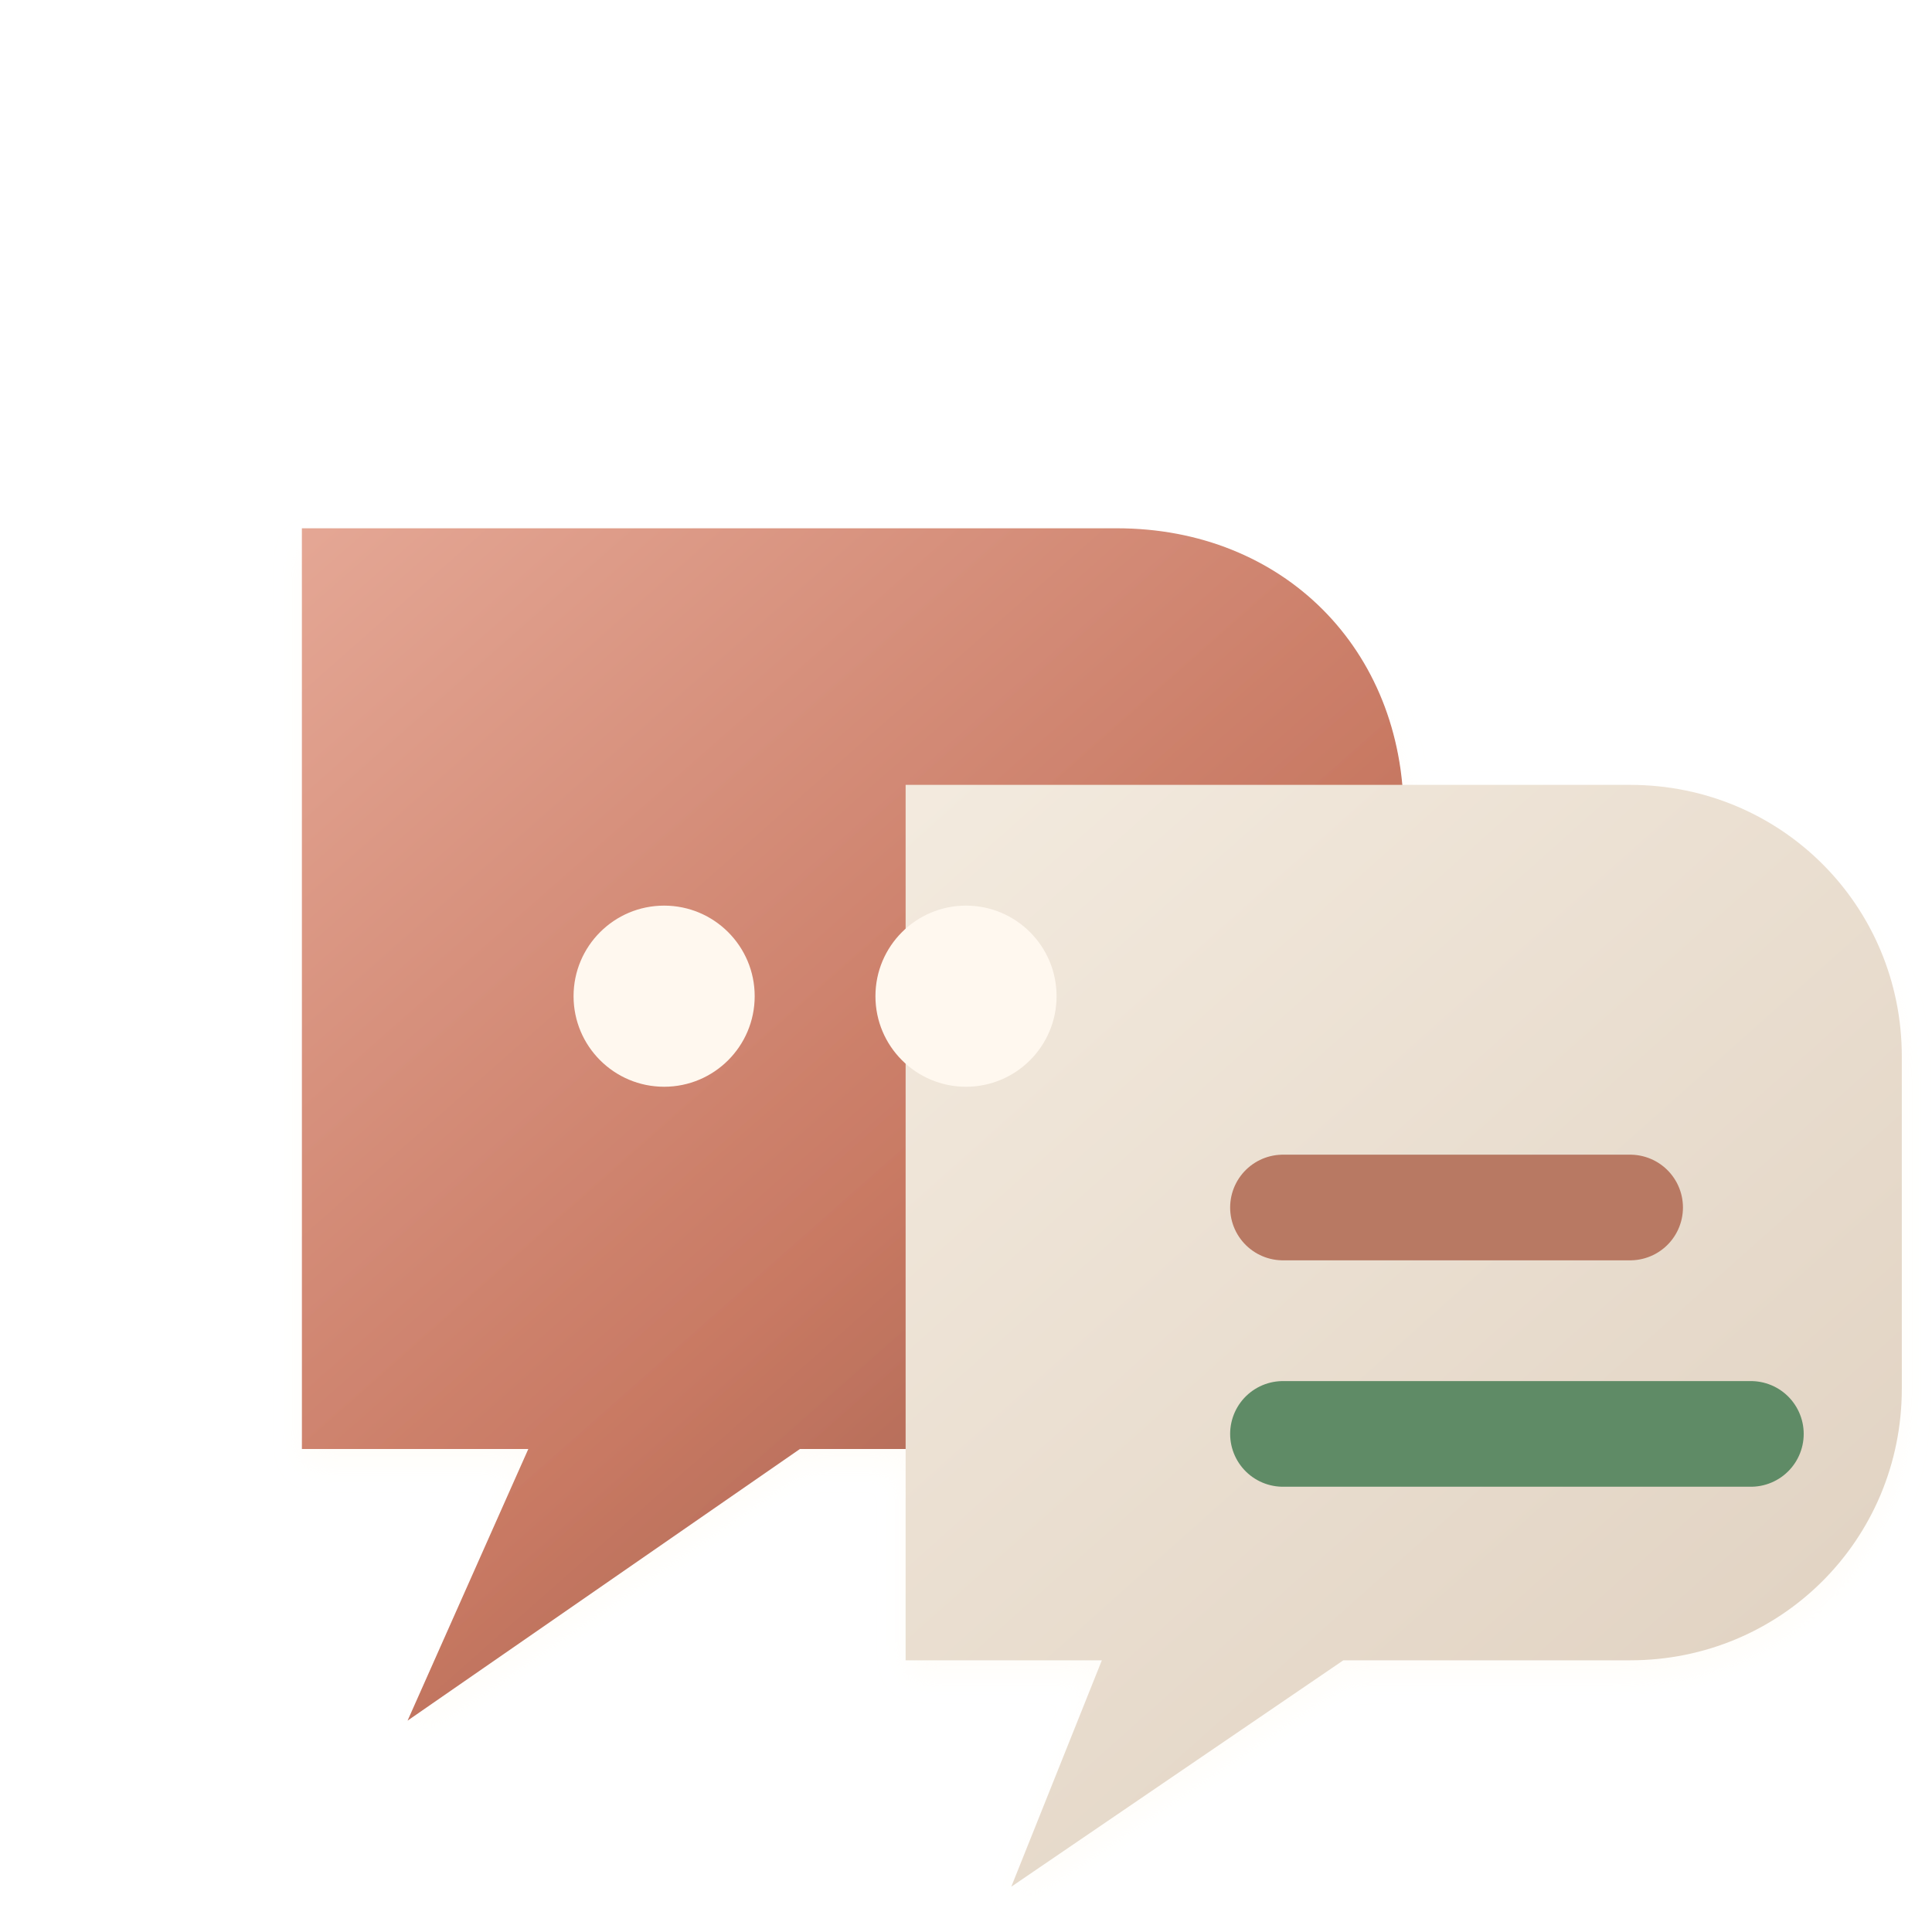
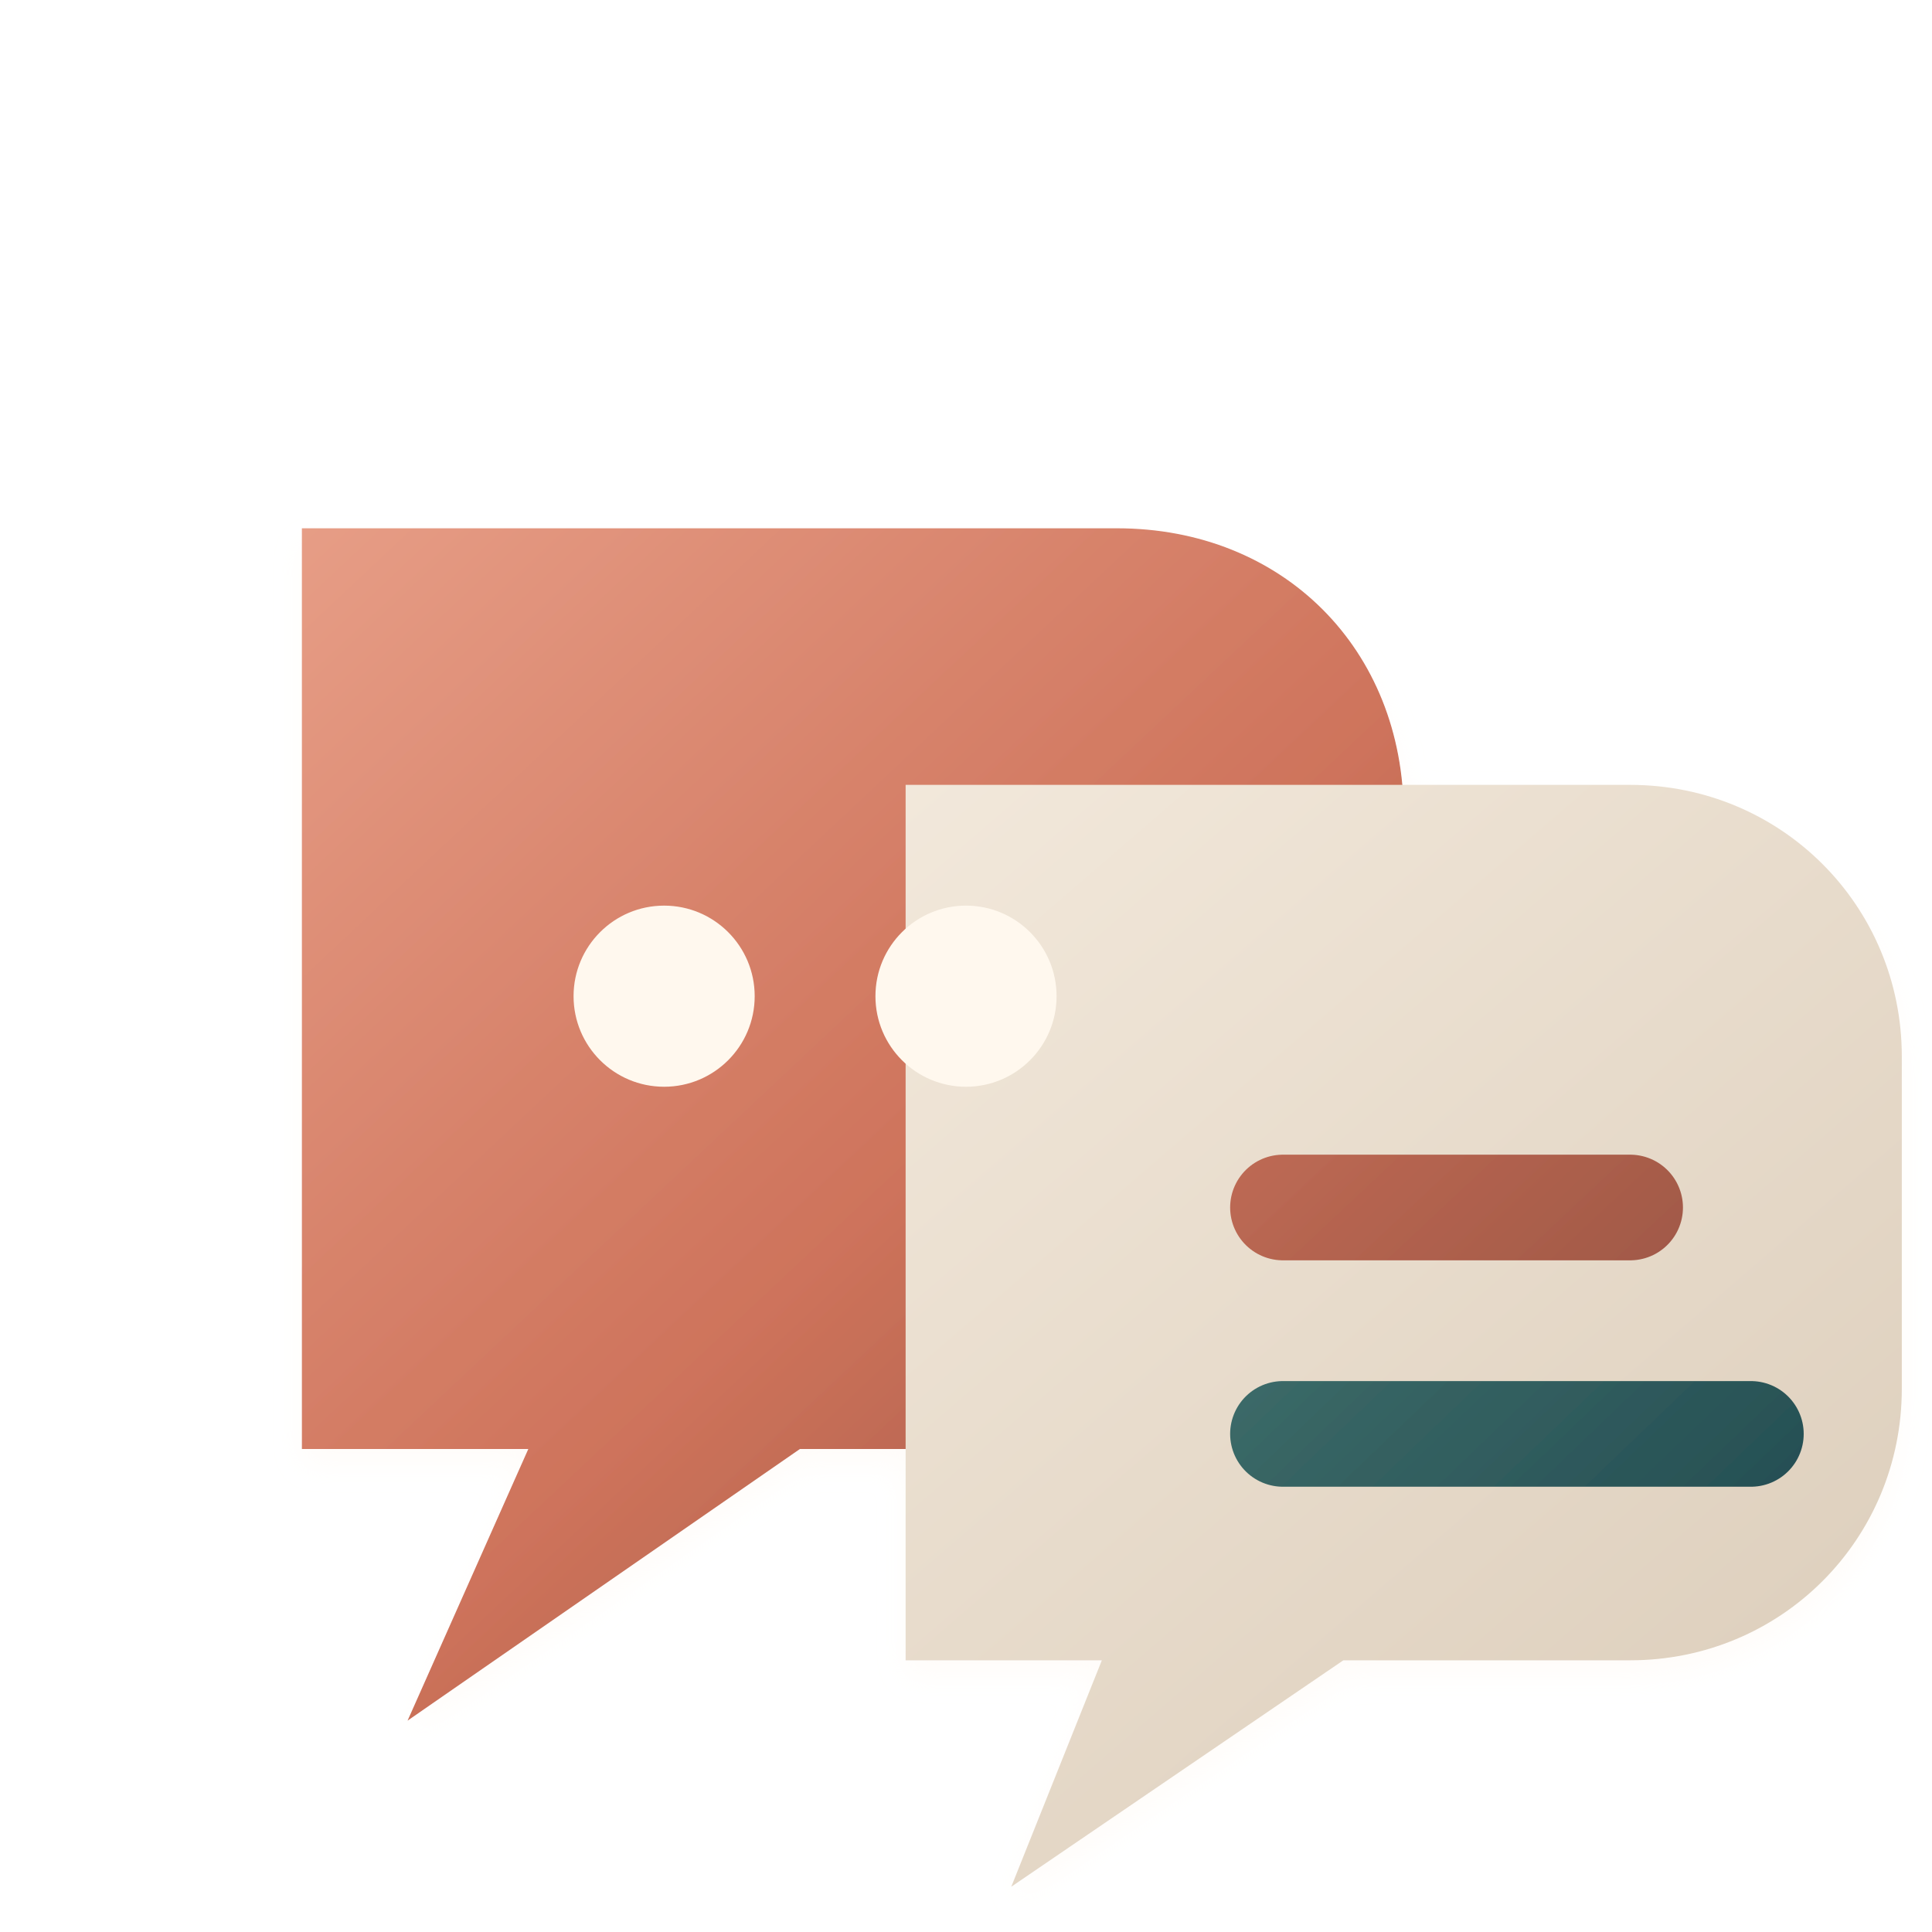
<svg xmlns="http://www.w3.org/2000/svg" viewBox="0 0 128 128" role="img" aria-label="Talk icon">
  <defs>
-     <filter id="cast" x="-45%" y="-45%" width="190%" height="190%">
-       <feDropShadow dx="0" dy="7" stdDeviation="5" flood-color="#2a211b" flood-opacity=".24" />
-       <feDropShadow dx="0" dy="1" stdDeviation="1" flood-color="#fff8ef" flood-opacity=".35" />
+     <filter id="depth" x="-45%" y="-45%" width="190%" height="190%">
+       <feDropShadow dx="0" dy="8" stdDeviation="5" flood-color="#221a16" flood-opacity=".24" />
+       <feDropShadow dx="0" dy="1" stdDeviation="1" flood-color="#fff8ef" flood-opacity=".34" />
    </filter>
-     <linearGradient id="light" x1="18" y1="15" x2="108" y2="116" gradientUnits="userSpaceOnUse">
-       <stop stop-color="#fffaf1" />
-       <stop offset="1" stop-color="#e2d4c4" />
+     <linearGradient id="paper" x1="20" y1="14" x2="108" y2="116" gradientUnits="userSpaceOnUse">
+       <stop stop-color="#fff8ee" />
+       <stop offset="1" stop-color="#dfd1bf" />
    </linearGradient>
-     <linearGradient id="warm" x1="20" y1="14" x2="110" y2="116" gradientUnits="userSpaceOnUse">
-       <stop stop-color="#ecb3a2" />
-       <stop offset=".55" stop-color="#c87963" />
-       <stop offset="1" stop-color="#7e4a3c" />
+     <linearGradient id="ink" x1="18" y1="14" x2="108" y2="116" gradientUnits="userSpaceOnUse">
+       <stop stop-color="#31313b" />
+       <stop offset="1" stop-color="#080911" />
    </linearGradient>
-     <linearGradient id="rose" x1="19" y1="15" x2="105" y2="116" gradientUnits="userSpaceOnUse">
-       <stop stop-color="#e1a6ad" />
-       <stop offset=".58" stop-color="#b76f80" />
-       <stop offset="1" stop-color="#6f485c" />
+     <linearGradient id="coral" x1="18" y1="16" x2="110" y2="114" gradientUnits="userSpaceOnUse">
+       <stop stop-color="#eda891" />
+       <stop offset=".55" stop-color="#ce735b" />
+       <stop offset="1" stop-color="#884a3c" />
    </linearGradient>
-     <linearGradient id="forest" x1="16" y1="16" x2="108" y2="112" gradientUnits="userSpaceOnUse">
-       <stop stop-color="#87aaa0" />
-       <stop offset=".58" stop-color="#557b73" />
-       <stop offset="1" stop-color="#284d51" />
+     <linearGradient id="rose" x1="18" y1="16" x2="108" y2="116" gradientUnits="userSpaceOnUse">
+       <stop stop-color="#e4a4ad" />
+       <stop offset=".55" stop-color="#ba6c84" />
+       <stop offset="1" stop-color="#6f425b" />
+     </linearGradient>
+     <linearGradient id="teal" x1="16" y1="16" x2="108" y2="112" gradientUnits="userSpaceOnUse">
+       <stop stop-color="#83aaa0" />
+       <stop offset=".55" stop-color="#4f827a" />
+       <stop offset="1" stop-color="#244d52" />
    </linearGradient>
    <linearGradient id="blue" x1="18" y1="16" x2="108" y2="112" gradientUnits="userSpaceOnUse">
-       <stop stop-color="#7f91b4" />
-       <stop offset=".55" stop-color="#4a6288" />
-       <stop offset="1" stop-color="#1d2d50" />
+       <stop stop-color="#7891b7" />
+       <stop offset=".56" stop-color="#496c9a" />
+       <stop offset="1" stop-color="#1e2d55" />
    </linearGradient>
-     <linearGradient id="gold" x1="22" y1="16" x2="103" y2="112" gradientUnits="userSpaceOnUse">
-       <stop stop-color="#f0c66a" />
-       <stop offset=".52" stop-color="#b77d2f" />
-       <stop offset="1" stop-color="#6d421f" />
-     </linearGradient>
-     <linearGradient id="ink" x1="20" y1="16" x2="108" y2="112" gradientUnits="userSpaceOnUse">
-       <stop stop-color="#37313c" />
-       <stop offset="1" stop-color="#090a12" />
+     <linearGradient id="gold" x1="20" y1="16" x2="108" y2="112" gradientUnits="userSpaceOnUse">
+       <stop stop-color="#f0c763" />
+       <stop offset=".55" stop-color="#be8434" />
+       <stop offset="1" stop-color="#6e421e" />
    </linearGradient>
  </defs>
-   <g filter="url(#cast)">
-     <path d="M20 35h54c11 0 19 8 19 19v23c0 11-8 19-19 19H53l-26 18 8-18H20z" fill="url(#warm)" />
-     <path d="M60 52h48c10 0 18 8 18 18v22c0 10-8 18-18 18H89l-22 15 6-15H60z" fill="url(#light)" />
-     <circle cx="44" cy="66" r="6" fill="#fff8ef" />
-     <circle cx="64" cy="66" r="6" fill="#fff8ef" />
-     <path d="M85 80h23" stroke="#b87963" stroke-width="7" stroke-linecap="round" />
-     <path d="M85 95h31" stroke="#5f8b66" stroke-width="7" stroke-linecap="round" />
+   <g filter="url(#depth)">
+     <path d="M20 35h54c11 0 19 8 19 19v23c0 11-8 19-19 19H53l-26 18 8-18H20z" fill="url(#coral)" />
+     <path d="M60 52h48c10 0 18 8 18 18v22c0 10-8 18-18 18H89l-22 15 6-15H60z" fill="url(#paper)" />
+     <circle cx="44" cy="66" r="6" fill="#fff8ee" />
+     <circle cx="64" cy="66" r="6" fill="#fff8ee" />
+     <path d="M85 80h23" stroke="url(#coral)" stroke-width="7" stroke-linecap="round" />
+     <path d="M85 95h31" stroke="url(#teal)" stroke-width="7" stroke-linecap="round" />
  </g>
</svg>
